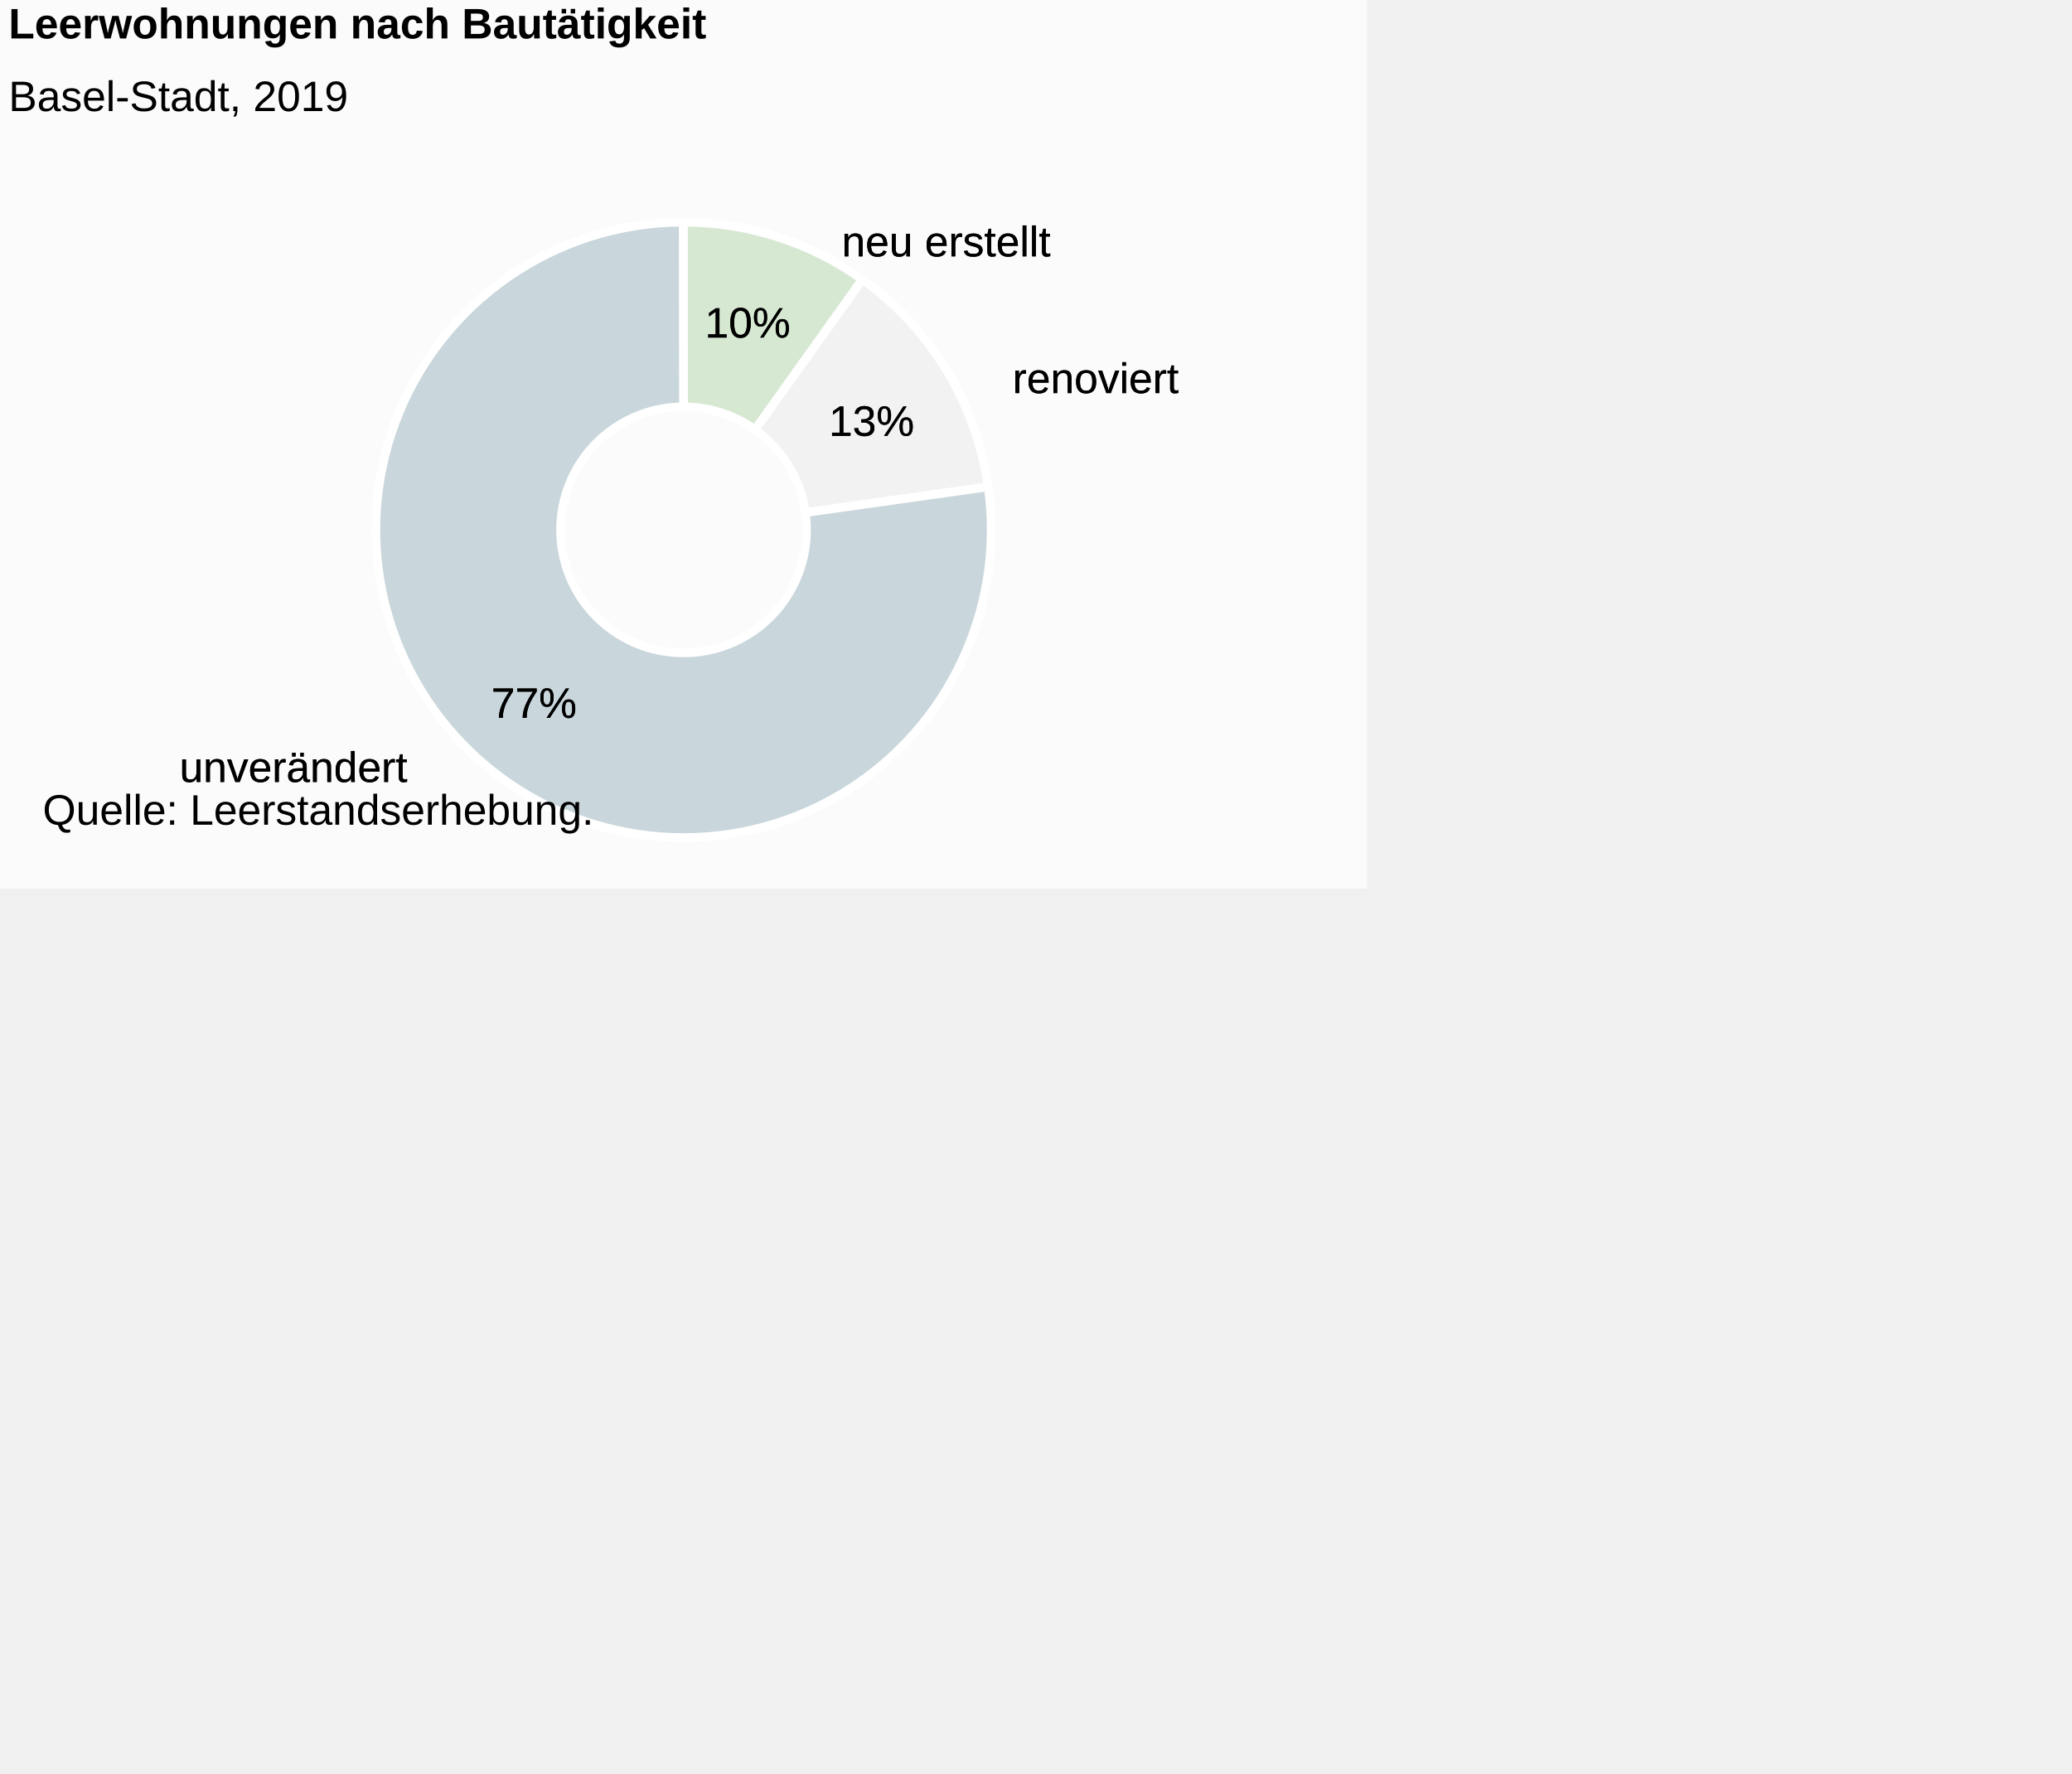
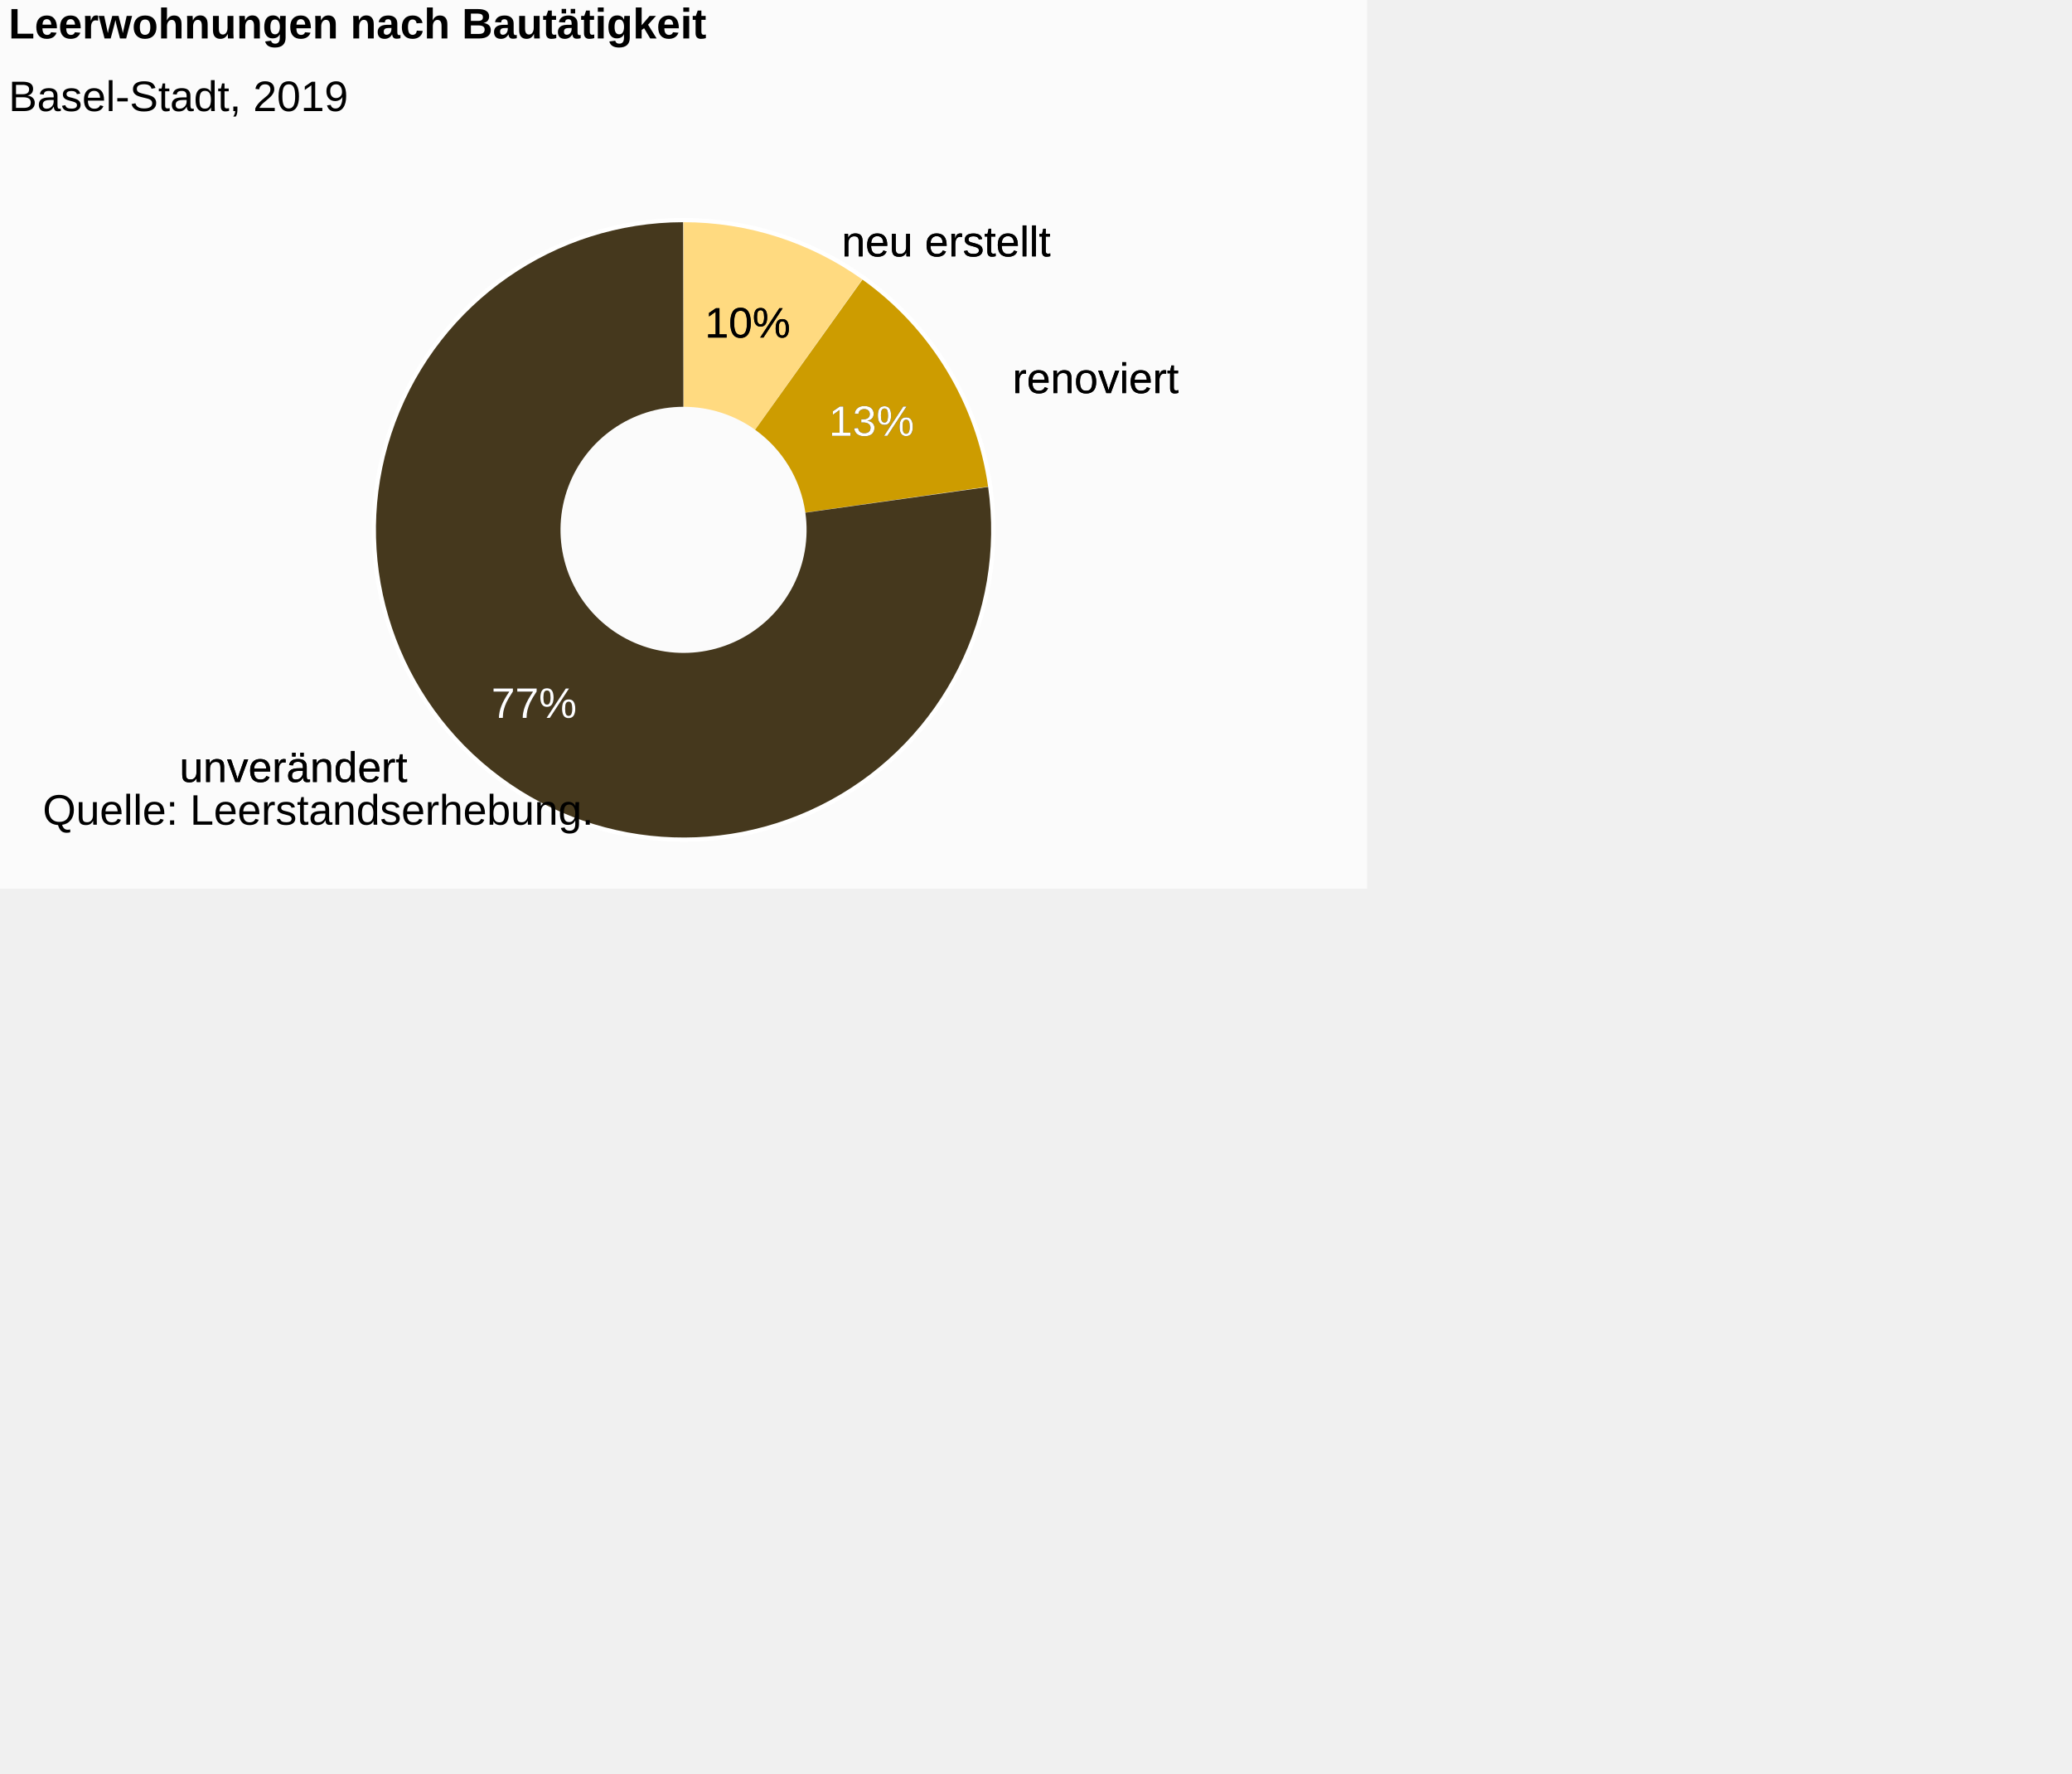
<svg xmlns="http://www.w3.org/2000/svg" version="1.1" class="highcharts-root" style="font-family:Arial;font-size:12px;" viewBox="0 0 485 415">
  <defs>
-     <clipPath id="highcharts-a8fnafe-7">
+     <clipPath id="highcharts-njbt4zx-7">
      <rect x="0" y="0" width="316" height="164" fill="none" />
    </clipPath>
  </defs>
  <rect fill="#fbfbfb" class="highcharts-background" x="0" y="0" width="320" height="208" rx="0" ry="0" />
  <rect fill="none" class="highcharts-plot-background" x="2" y="42" width="316" height="164" />
  <g class="highcharts-pane-group" data-z-index="0" />
  <rect fill="none" class="highcharts-plot-border" data-z-index="1" x="2" y="42" width="316" height="164" />
  <g class="highcharts-series-group" data-z-index="3">
    <g data-z-index="0.1" class="highcharts-series highcharts-series-0 highcharts-pie-series " transform="translate(2,42) scale(1 1)">
      <path fill="#D7E8D2" d="M 157.985 10 A 72 72 0 0 1 199.881 23.434 L 199.881 23.434 A 72 72 0 0 0 157.985 10 Z" transform="translate(0,0)" stroke="#ffffff" stroke-width="2" stroke-linejoin="round" class="highcharts-point highcharts-color-0" />
      <path fill="#F2F2F2" d="M 199.94 23.476 A 72 72 0 0 1 229.306 72.024 L 229.306 72.024 A 72 72 0 0 0 199.94 23.476 Z" transform="translate(0,0)" stroke="#ffffff" stroke-width="2" stroke-linejoin="round" class="highcharts-point highcharts-color-1" />
      <path fill="#C9D6DB" d="M 229.316 72.096 A 72 72 0 1 1 157.9 10 L 157.9 10 A 72 72 0 1 0 229.316 72.096 Z" transform="translate(0,0)" stroke="#ffffff" stroke-width="2" stroke-linejoin="round" class="highcharts-point highcharts-color-2" />
    </g>
    <g data-z-index="0.1" class="highcharts-markers highcharts-series-0 highcharts-pie-series " transform="translate(2,42) scale(1 1)" />
    <g data-z-index="0.1" class="highcharts-series highcharts-series-1 highcharts-pie-series " transform="translate(2,42) scale(1 1)">
-       <path fill="#D7E8D2" d="M 157.985 10 A 72 72 0 0 1 199.823 23.392 L 174.729 58.557 A 28.8 28.8 0 0 0 157.994 53.2 Z" transform="translate(0,0)" stroke="#ffffff" stroke-width="2" stroke-linejoin="round" class="highcharts-point highcharts-color-0" />
-       <path fill="#F2F2F2" d="M 199.881 23.434 A 72 72 0 0 1 229.285 71.882 L 186.514 77.953 A 28.8 28.8 0 0 0 174.752 58.574 Z" transform="translate(0,0)" stroke="#ffffff" stroke-width="2" stroke-linejoin="round" class="highcharts-point highcharts-color-1" />
-       <path fill="#C9D6DB" d="M 229.296 71.953 A 72 72 0 1 1 157.9 10 L 157.96 53.2 A 28.8 28.8 0 1 0 186.518 77.981 Z" transform="translate(0,0)" stroke="#ffffff" stroke-width="2" stroke-linejoin="round" class="highcharts-point highcharts-color-2" />
+       <path fill="#FFDA80" d="M 157.985 10 A 72 72 0 0 1 199.823 23.392 L 174.729 58.557 A 28.8 28.8 0 0 0 157.994 53.2 Z" transform="translate(0,0)" stroke-linejoin="round" class="highcharts-point highcharts-color-0" />
+       <path fill="#CD9C00" d="M 199.881 23.434 A 72 72 0 0 1 229.285 71.882 L 186.514 77.953 A 28.8 28.8 0 0 0 174.752 58.574 Z" transform="translate(0,0)" stroke-linejoin="round" class="highcharts-point highcharts-color-1" />
+       <path fill="#45381D" d="M 229.296 71.953 A 72 72 0 1 1 157.9 10 L 157.96 53.2 A 28.8 28.8 0 1 0 186.518 77.981 Z" transform="translate(0,0)" stroke-linejoin="round" class="highcharts-point highcharts-color-2" />
    </g>
    <g data-z-index="0.1" class="highcharts-markers highcharts-series-1 highcharts-pie-series " transform="translate(2,42) scale(1 1)" />
  </g>
  <text x="2" text-anchor="start" class="highcharts-title" data-z-index="4" style="color:#000000;font-size:10px;font-weight:bold;fill:#000000;" y="9">
    <tspan>Leerwohnungen nach Bautätigkeit</tspan>
  </text>
  <text x="2" text-anchor="start" class="highcharts-subtitle" data-z-index="4" style="color:#000000;font-size:10px;font-weight:normal;font-family:Arial;fill:#000000;" y="26">
    <tspan>Basel-Stadt, 2019</tspan>
  </text>
  <g data-z-index="6" class="highcharts-data-labels highcharts-series-0 highcharts-pie-series " visibility="visible" transform="translate(2,42) scale(1 1)">
    <g class="highcharts-label highcharts-data-label highcharts-data-label-color-0 " data-z-index="1" style="cursor:true;" transform="translate(190,3)">
      <text x="5" data-z-index="1" style="font-size:10px;font-weight:normal;color:black;fill:black;" y="15">
        <tspan x="5" y="15" class="highcharts-text-outline" fill="black" stroke="black" stroke-width="0px" stroke-linejoin="round" style="">neu erstellt</tspan>
        <tspan x="5" y="15">neu erstellt</tspan>
      </text>
    </g>
    <g class="highcharts-label highcharts-data-label highcharts-data-label-color-1 " data-z-index="1" style="cursor:true;" transform="translate(230,35)">
      <text x="5" data-z-index="1" style="font-size:10px;font-weight:normal;color:black;fill:black;" y="15">
        <tspan x="5" y="15" class="highcharts-text-outline" fill="black" stroke="black" stroke-width="0px" stroke-linejoin="round" style="">renoviert</tspan>
        <tspan x="5" y="15">renoviert</tspan>
      </text>
    </g>
    <g class="highcharts-label highcharts-data-label highcharts-data-label-color-2 " data-z-index="1" style="cursor:true;" transform="translate(35,126)">
      <text x="5" data-z-index="1" style="font-size:10px;font-weight:normal;color:black;fill:black;" y="15">
        <tspan x="5" y="15" class="highcharts-text-outline" fill="black" stroke="black" stroke-width="0px" stroke-linejoin="round" style="">unverändert</tspan>
        <tspan x="5" y="15">unverändert</tspan>
      </text>
    </g>
  </g>
  <g data-z-index="6" class="highcharts-data-labels highcharts-series-1 highcharts-pie-series " visibility="visible" transform="translate(2,42) scale(1 1)">
    <g class="highcharts-label highcharts-data-label highcharts-data-label-color-0 " data-z-index="1" style="cursor:true;" transform="translate(158,22)">
-       <text x="5" data-z-index="1" style="font-size:10px;font-weight:normal;color:black;fill:black;" y="15">
+       <text x="5" data-z-index="1" style="font-size:10px;font-weight:normal;color:#000000;fill:#000000;" y="15">
        <tspan x="5" y="15" class="highcharts-text-outline" fill="black" stroke="black" stroke-width="0px" stroke-linejoin="round" style="">10%</tspan>
        <tspan x="5" y="15">10%</tspan>
      </text>
    </g>
    <g class="highcharts-label highcharts-data-label highcharts-data-label-color-1 " data-z-index="1" style="cursor:true;" transform="translate(187,45)">
-       <text x="5" data-z-index="1" style="font-size:10px;font-weight:normal;color:black;fill:black;" y="15">
+       <text x="5" data-z-index="1" style="font-size:10px;font-weight:normal;color:#FFFFFF;fill:#FFFFFF;" y="15">
        <tspan x="5" y="15" class="highcharts-text-outline" fill="black" stroke="black" stroke-width="0px" stroke-linejoin="round">13%</tspan>
        <tspan x="5" y="15">13%</tspan>
      </text>
    </g>
    <g class="highcharts-label highcharts-data-label highcharts-data-label-color-2 " data-z-index="1" style="cursor:true;" transform="translate(108,111)">
-       <text x="5" data-z-index="1" style="font-size:10px;font-weight:normal;color:black;fill:black;" y="15">
+       <text x="5" data-z-index="1" style="font-size:10px;font-weight:normal;color:#FFFFFF;fill:#FFFFFF;" y="15">
        <tspan x="5" y="15" class="highcharts-text-outline" fill="black" stroke="black" stroke-width="0px" stroke-linejoin="round">77%</tspan>
        <tspan x="5" y="15">77%</tspan>
      </text>
    </g>
  </g>
  <g class="highcharts-legend" data-z-index="7">
    <rect fill="none" class="highcharts-legend-box" rx="0" ry="0" visibility="hidden" />
    <g data-z-index="1">
      <g />
    </g>
  </g>
  <text x="10" class="highcharts-credits" text-anchor="start" data-z-index="8" style="cursor:default;color:#000000;font-size:10px;fill:#000000;" y="193">
    <tspan>Quelle: Leerstandserhebung.</tspan>
  </text>
</svg>
